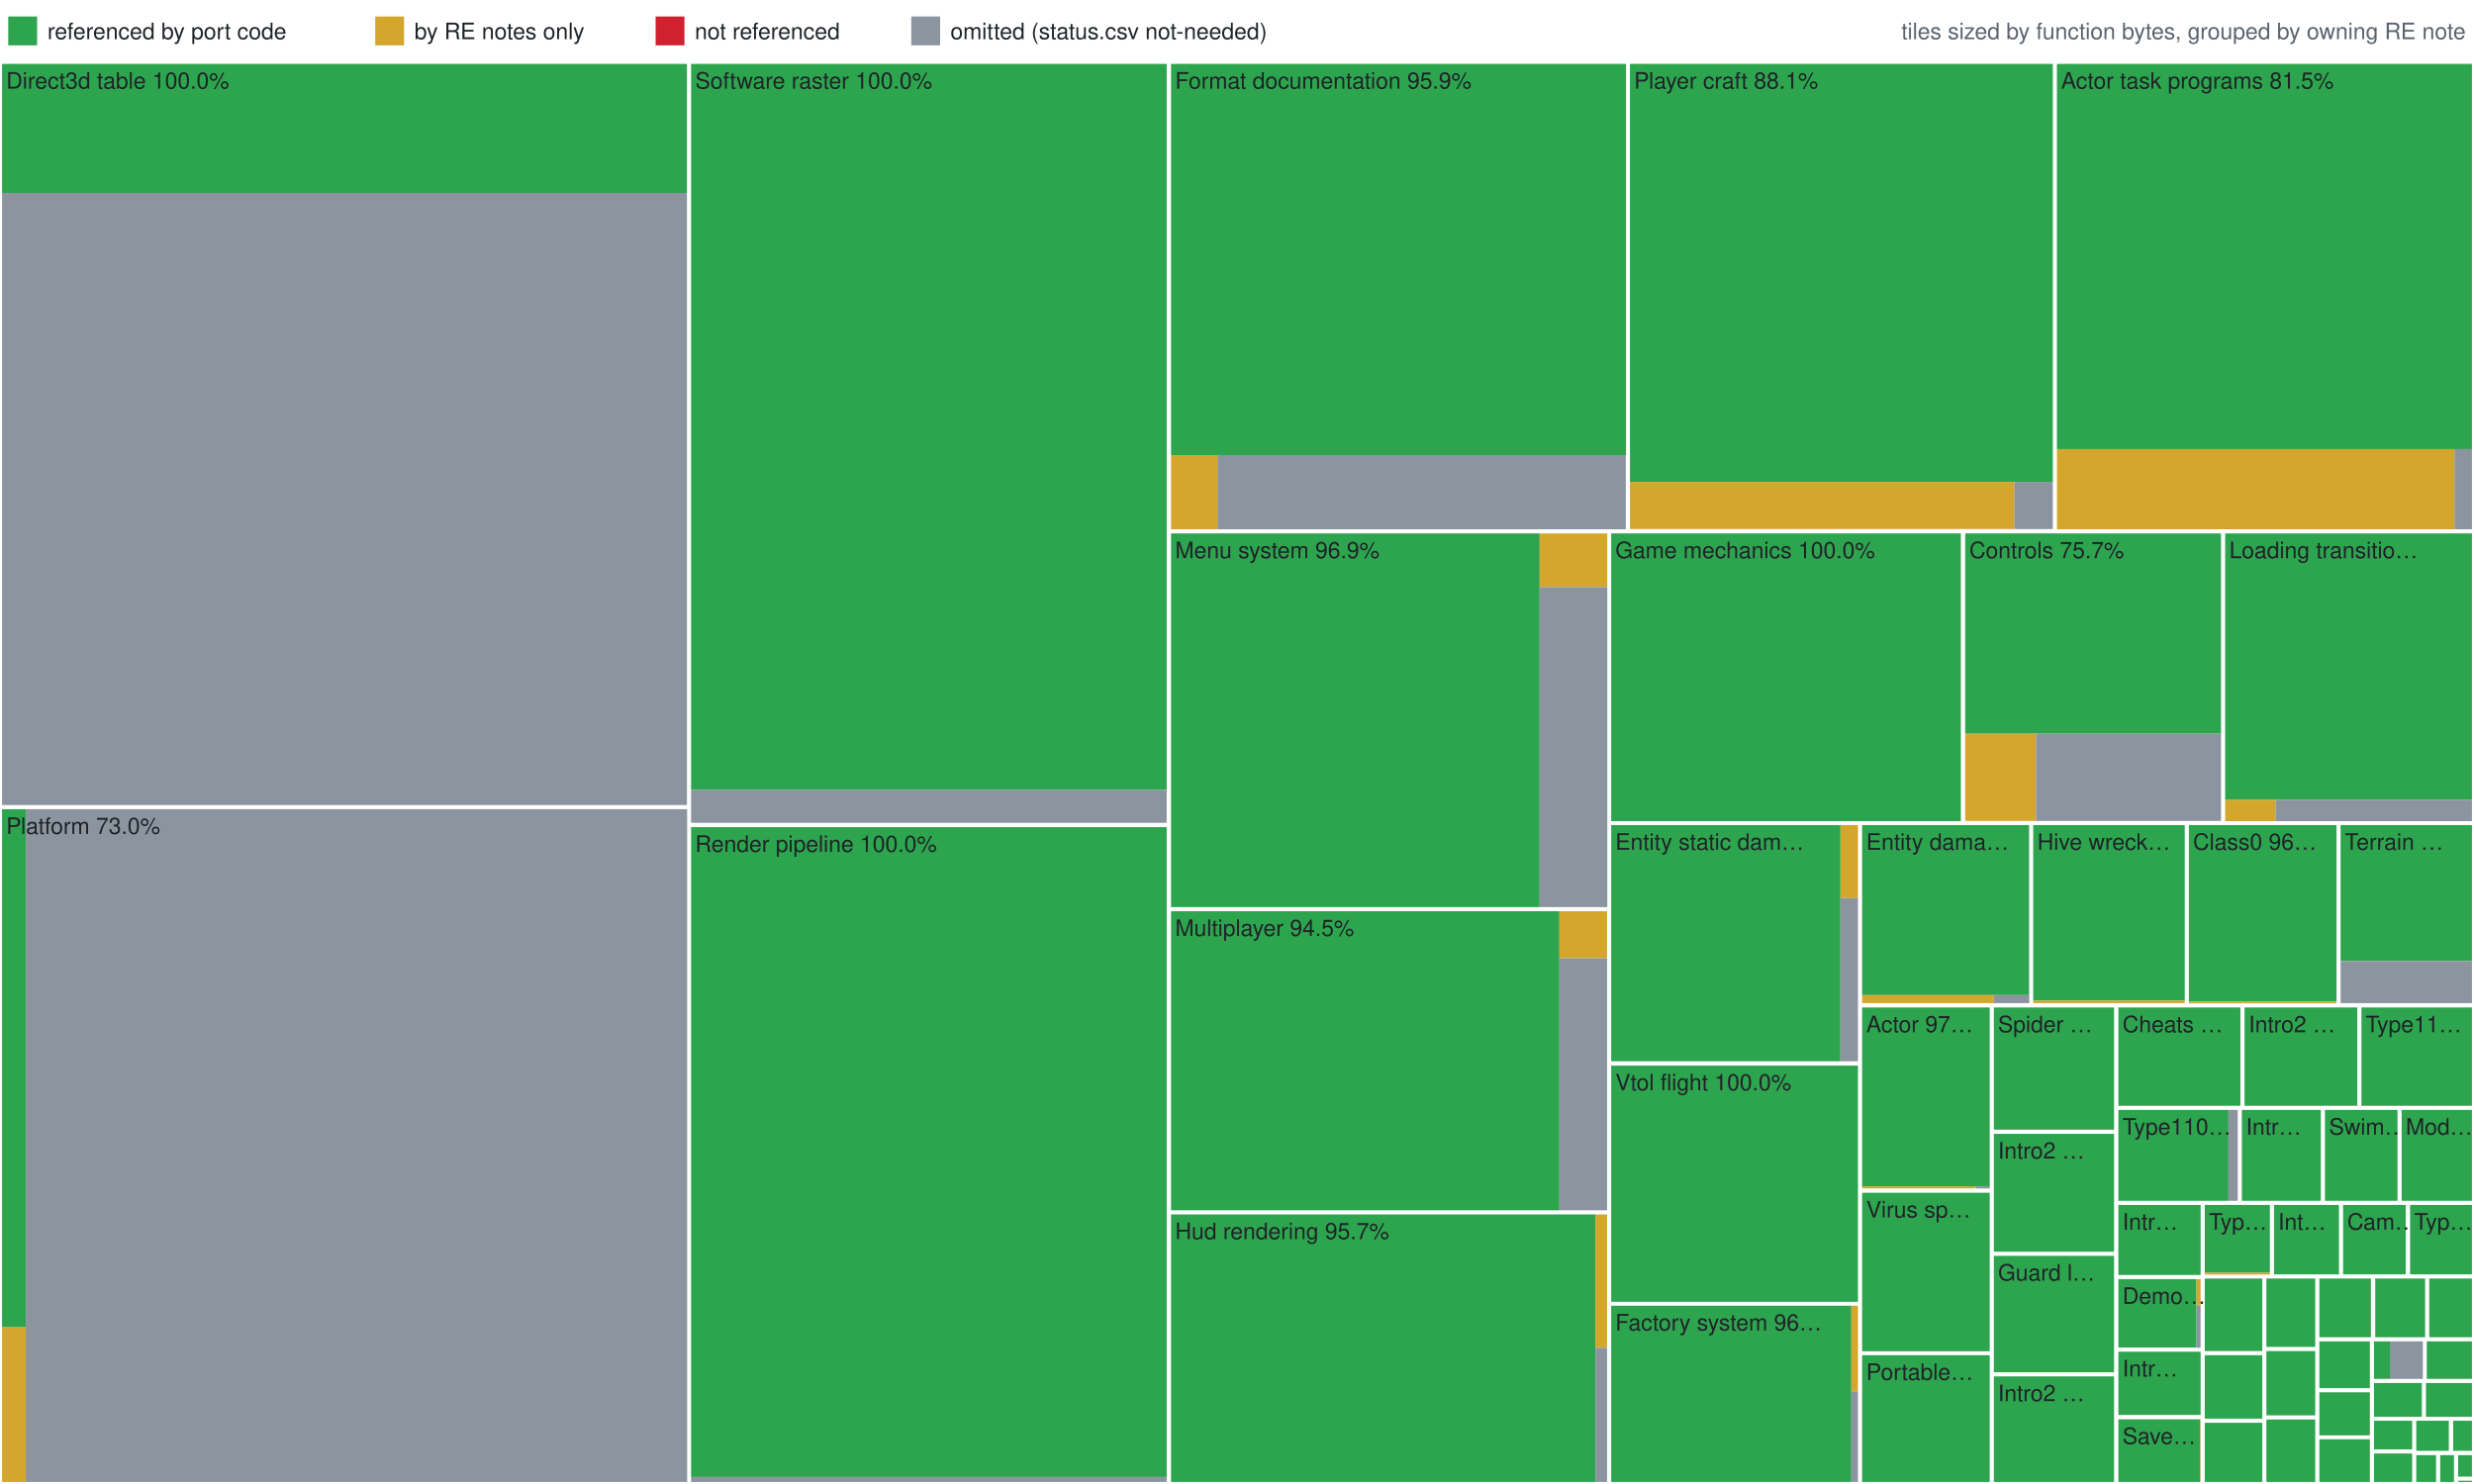
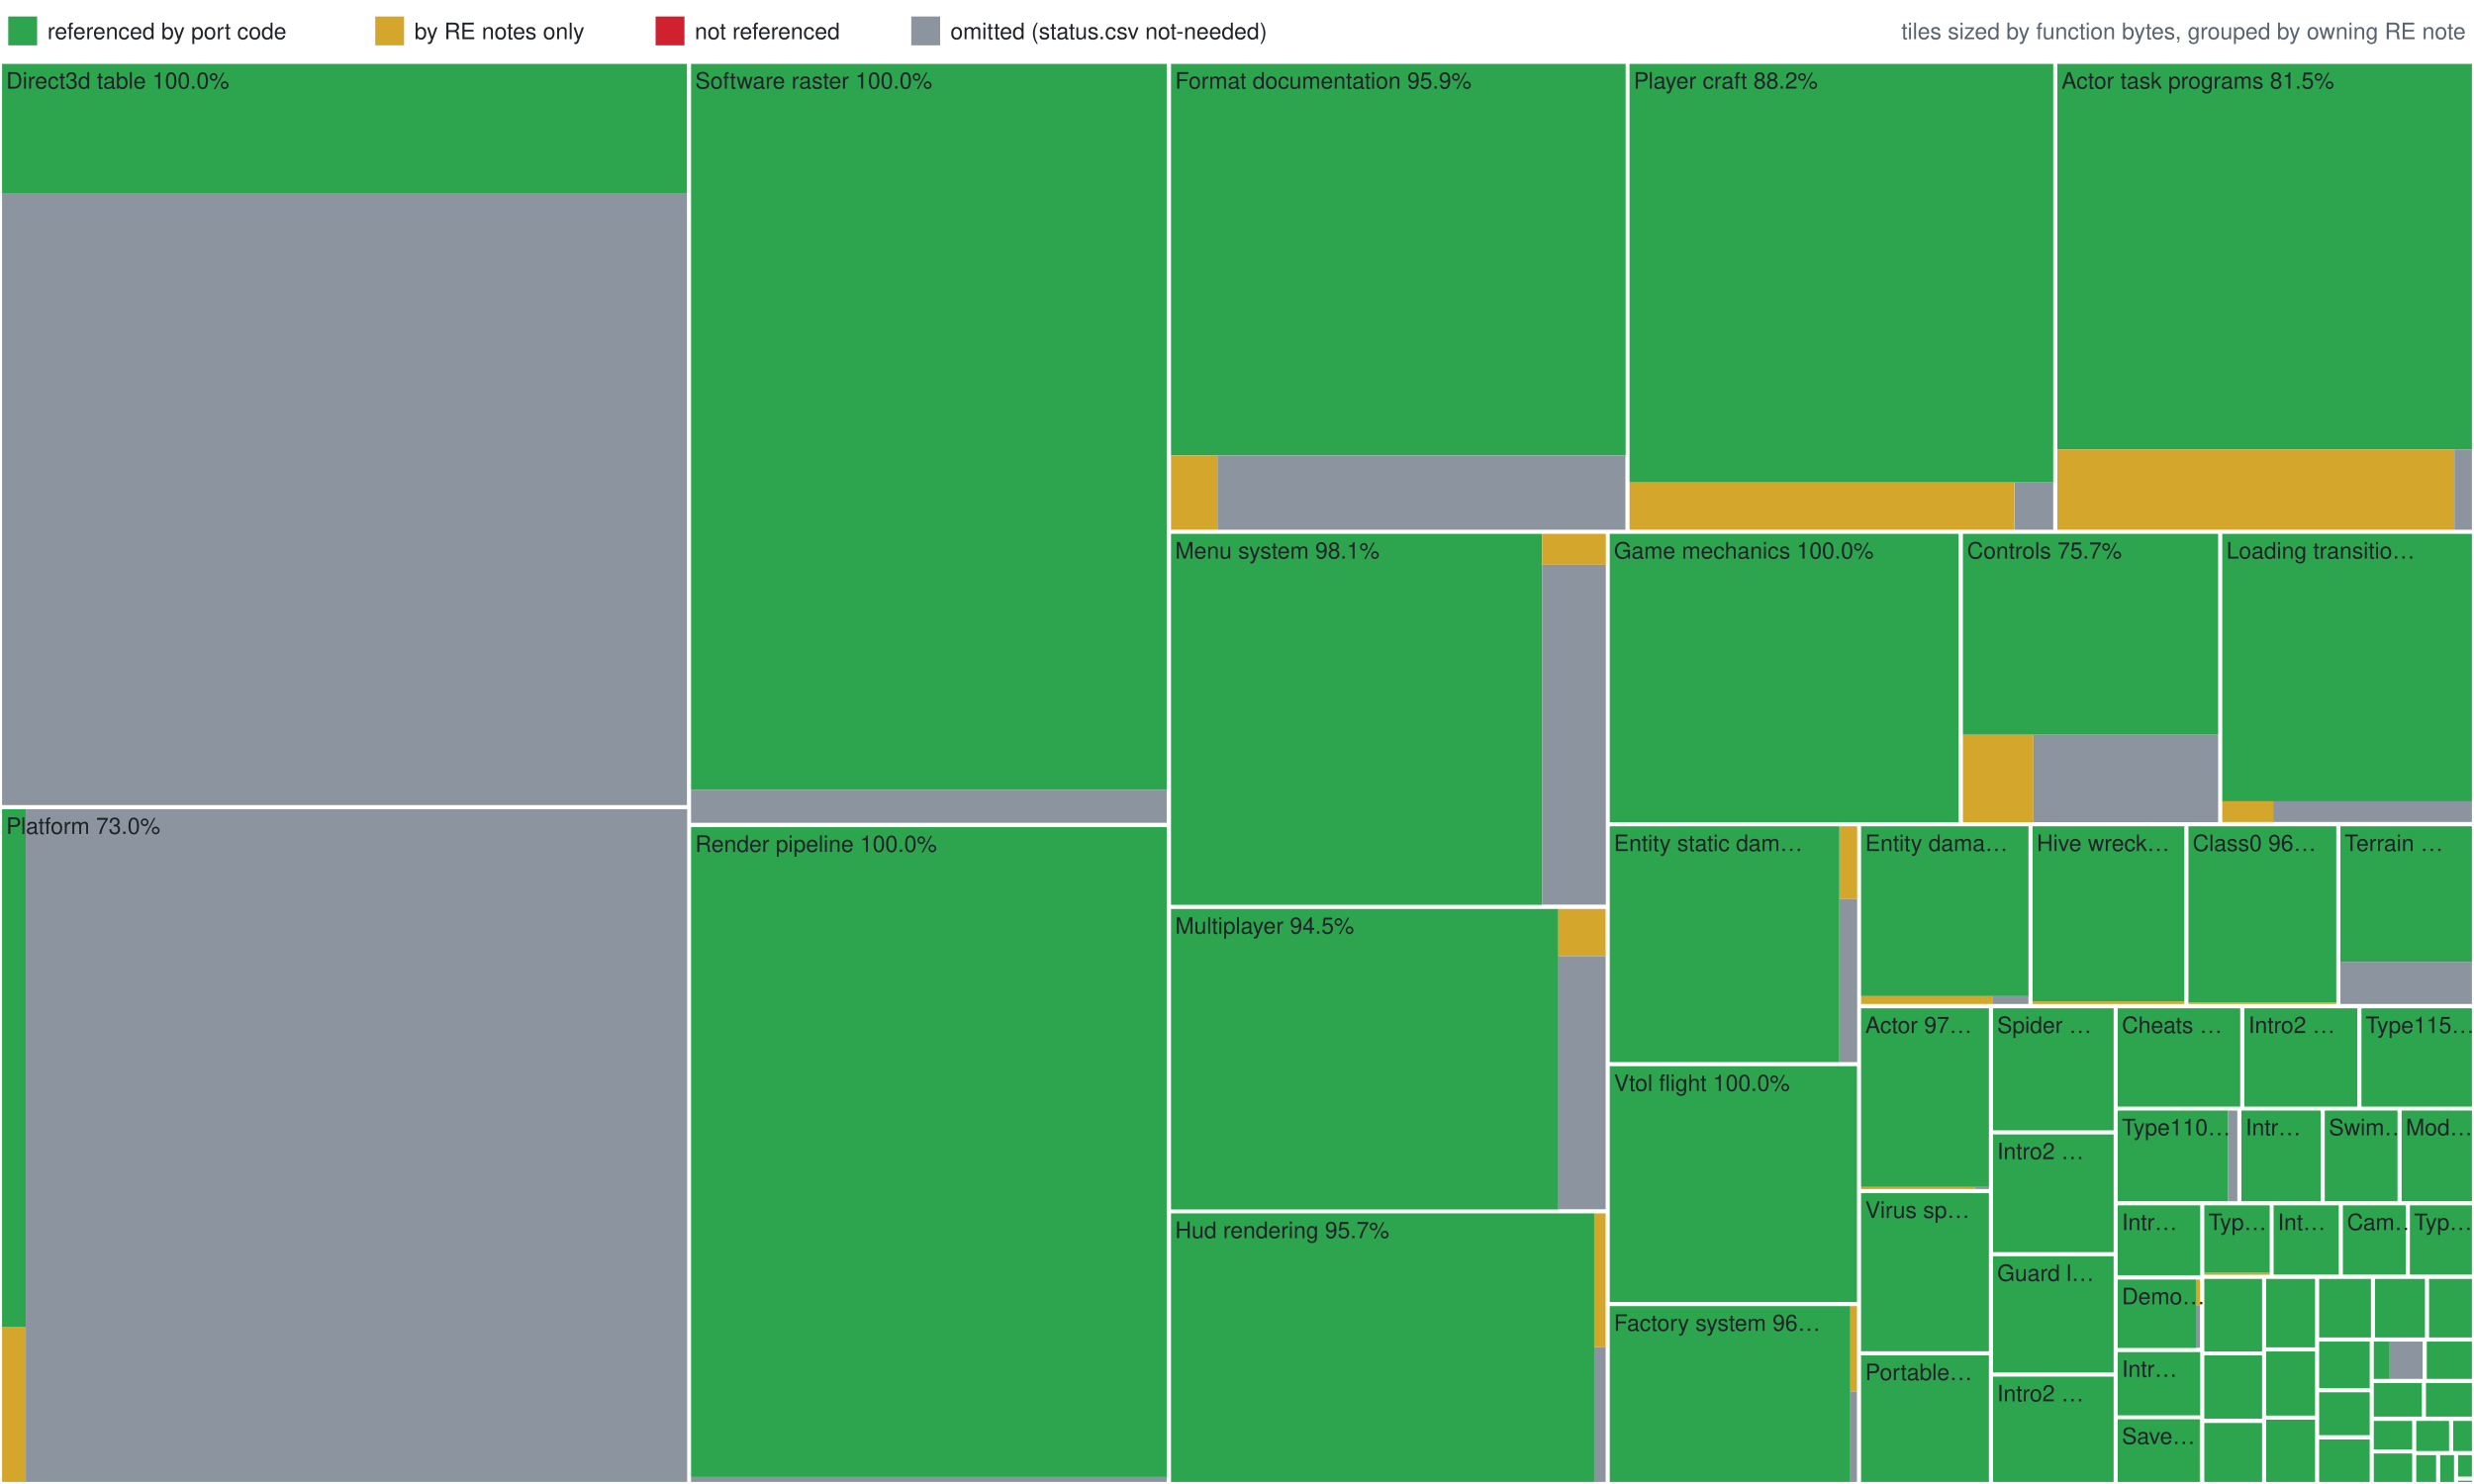
<svg xmlns="http://www.w3.org/2000/svg" width="1200" height="720" viewBox="0 0 1200 720" font-family="Segoe UI, Helvetica, Arial, sans-serif" font-size="11">
  <rect width="1200" height="720" fill="#ffffff" />
  <rect x="4" y="8" width="14" height="14" fill="#2da44e" />
  <text x="23" y="19" fill="#1f2328">referenced by port code</text>
  <rect x="182" y="8" width="14" height="14" fill="#d4a72c" />
  <text x="201" y="19" fill="#1f2328">by RE notes only</text>
  <rect x="318" y="8" width="14" height="14" fill="#cf222e" />
  <text x="337" y="19" fill="#1f2328">not referenced</text>
  <rect x="442" y="8" width="14" height="14" fill="#8c959f" />
  <text x="461" y="19" fill="#1f2328">omitted (status.csv not-needed)</text>
  <text x="1196" y="19" fill="#59636e" text-anchor="end">tiles sized by function bytes, grouped by owning RE note</text>
  <g>
    <rect x="1" y="31" width="332.2" height="62.6" fill="#2da44e" />
    <rect x="1" y="93.6" width="332.2" height="297" fill="#8c959f" />
    <text x="3" y="43" fill="#1f2328">Direct3d table 100.0%</text>
  </g>
  <g>
    <rect x="1" y="392.6" width="11.5" height="251.4" fill="#2da44e" />
    <rect x="1" y="644" width="11.5" height="75" fill="#d4a72c" />
    <rect x="12.5" y="392.6" width="320.8" height="326.4" fill="#8c959f" />
    <text x="3" y="404.6" fill="#1f2328">Platform 73.0%</text>
  </g>
  <g>
    <rect x="335.2" y="31" width="230.7" height="352.3" fill="#2da44e" />
    <rect x="335.2" y="383.3" width="230.7" height="15.9" fill="#8c959f" />
    <text x="337.2" y="43" fill="#1f2328">Software raster 100.0%</text>
  </g>
  <g>
    <rect x="335.2" y="401.3" width="230.7" height="315.3" fill="#2da44e" />
    <rect x="335.2" y="716.6" width="230.7" height="2.4" fill="#8c959f" />
    <text x="337.2" y="413.3" fill="#1f2328">Render pipeline 100.0%</text>
  </g>
  <g>
-     <rect x="568" y="31" width="220.7" height="189.8" fill="#2da44e" />
-     <rect x="568" y="220.8" width="22.7" height="36" fill="#d4a72c" />
-     <rect x="590.6" y="220.8" width="198" height="36" fill="#8c959f" />
+     <rect x="568" y="31" width="220.5" height="190" fill="#2da44e" />
+     <rect x="568" y="221" width="22.7" height="36" fill="#d4a72c" />
+     <rect x="590.6" y="221" width="197.8" height="36" fill="#8c959f" />
    <text x="570" y="43" fill="#1f2328">Format documentation 95.9%</text>
  </g>
  <g>
-     <rect x="790.6" y="31" width="205.1" height="202.8" fill="#2da44e" />
-     <rect x="790.6" y="233.8" width="186.4" height="22.9" fill="#d4a72c" />
-     <rect x="977" y="233.8" width="18.7" height="22.9" fill="#8c959f" />
-     <text x="792.6" y="43" fill="#1f2328">Player craft 88.1%</text>
-   </g>
-   <g>
-     <rect x="997.7" y="31" width="201.3" height="186.9" fill="#2da44e" />
-     <rect x="997.7" y="217.9" width="192.8" height="38.9" fill="#d4a72c" />
-     <rect x="1190.5" y="217.9" width="8.5" height="38.9" fill="#8c959f" />
-     <text x="999.7" y="43" fill="#1f2328">Actor task programs 81.5%</text>
-   </g>
-   <g>
-     <rect x="568" y="258.8" width="178.8" height="181.3" fill="#2da44e" />
-     <rect x="746.8" y="258.8" width="32.8" height="26" fill="#d4a72c" />
-     <rect x="746.8" y="284.8" width="32.8" height="155.3" fill="#8c959f" />
-     <text x="570" y="270.8" fill="#1f2328">Menu system 96.9%</text>
-   </g>
-   <g>
-     <rect x="568" y="442.1" width="188.4" height="145.1" fill="#2da44e" />
-     <rect x="756.4" y="442.1" width="23.1" height="22.8" fill="#d4a72c" />
-     <rect x="756.4" y="464.9" width="23.1" height="122.3" fill="#8c959f" />
-     <text x="570" y="454.1" fill="#1f2328">Multiplayer 94.5%</text>
-   </g>
-   <g>
-     <rect x="568" y="589.2" width="206" height="129.8" fill="#2da44e" />
-     <rect x="773.9" y="589.2" width="5.6" height="64.7" fill="#d4a72c" />
-     <rect x="773.9" y="653.9" width="5.6" height="65.1" fill="#8c959f" />
-     <text x="570" y="601.2" fill="#1f2328">Hud rendering 95.7%</text>
-   </g>
-   <g>
-     <rect x="781.5" y="258.8" width="169.6" height="139.6" fill="#2da44e" />
-     <text x="783.5" y="270.8" fill="#1f2328">Game mechanics 100.0%</text>
-   </g>
-   <g>
-     <rect x="953.2" y="258.8" width="124.1" height="97.2" fill="#2da44e" />
-     <rect x="953.2" y="356" width="34.3" height="42.3" fill="#d4a72c" />
-     <rect x="987.5" y="356" width="89.8" height="42.3" fill="#8c959f" />
-     <text x="955.2" y="270.8" fill="#1f2328">Controls 75.7%</text>
-   </g>
-   <g>
-     <rect x="1079.3" y="258.8" width="119.7" height="129.3" fill="#2da44e" />
-     <rect x="1079.3" y="388.1" width="24.4" height="10.3" fill="#d4a72c" />
-     <rect x="1103.7" y="388.1" width="95.3" height="10.3" fill="#8c959f" />
-     <text x="1081.3" y="270.8" fill="#1f2328">Loading transitio…</text>
-   </g>
-   <g>
-     <rect x="781.5" y="400.3" width="111.2" height="114.6" fill="#2da44e" />
-     <rect x="892.8" y="400.3" width="8.4" height="35.4" fill="#d4a72c" />
-     <rect x="892.8" y="435.7" width="8.4" height="79.2" fill="#8c959f" />
-     <text x="783.5" y="412.3" fill="#1f2328">Entity static dam…</text>
-   </g>
-   <g>
-     <rect x="781.5" y="517" width="119.7" height="114.6" fill="#2da44e" />
-     <text x="783.5" y="529" fill="#1f2328">Vtol flight 100.0%</text>
-   </g>
-   <g>
-     <rect x="781.5" y="633.5" width="116.5" height="85.5" fill="#2da44e" />
-     <rect x="898" y="633.5" width="3.2" height="41.4" fill="#d4a72c" />
-     <rect x="898" y="675" width="3.2" height="44" fill="#8c959f" />
-     <text x="783.5" y="645.5" fill="#1f2328">Factory system 96…</text>
-   </g>
-   <g>
-     <rect x="903.2" y="400.3" width="81" height="82.5" fill="#2da44e" />
-     <rect x="903.2" y="482.8" width="63.9" height="3.9" fill="#d4a72c" />
-     <rect x="967.1" y="482.8" width="17.2" height="3.9" fill="#8c959f" />
-     <text x="905.2" y="412.3" fill="#1f2328">Entity dama…</text>
-   </g>
-   <g>
-     <rect x="986.2" y="400.3" width="73.5" height="85.2" fill="#2da44e" />
-     <rect x="986.2" y="485.5" width="73.5" height="1.2" fill="#d4a72c" />
-     <text x="988.2" y="412.3" fill="#1f2328">Hive wreck…</text>
-   </g>
-   <g>
-     <rect x="1061.7" y="400.3" width="71.6" height="85.7" fill="#2da44e" />
-     <rect x="1061.7" y="486.1" width="71.6" height="0.7" fill="#d4a72c" />
-     <text x="1063.7" y="412.3" fill="#1f2328">Class0 96…</text>
-   </g>
-   <g>
-     <rect x="1135.3" y="400.3" width="63.7" height="66" fill="#2da44e" />
-     <rect x="1135.3" y="466.3" width="63.7" height="20.4" fill="#8c959f" />
-     <text x="1137.3" y="412.3" fill="#1f2328">Terrain …</text>
-   </g>
-   <g>
-     <rect x="903.2" y="488.8" width="61.9" height="86.9" fill="#2da44e" />
-     <rect x="903.2" y="575.6" width="55.1" height="1" fill="#d4a72c" />
-     <rect x="958.4" y="575.6" width="6.8" height="1" fill="#8c959f" />
-     <text x="905.2" y="500.8" fill="#1f2328">Actor 97…</text>
-   </g>
-   <g>
-     <rect x="903.2" y="578.7" width="61.9" height="76.9" fill="#2da44e" />
-     <text x="905.2" y="590.7" fill="#1f2328">Virus sp…</text>
-   </g>
-   <g>
-     <rect x="903.2" y="657.5" width="61.9" height="61.5" fill="#2da44e" />
-     <text x="905.2" y="669.5" fill="#1f2328">Portable…</text>
-   </g>
-   <g>
-     <rect x="967.1" y="488.8" width="58.3" height="59.3" fill="#2da44e" />
-     <text x="969.1" y="500.8" fill="#1f2328">Spider …</text>
-   </g>
-   <g>
-     <rect x="967.1" y="550.1" width="58.3" height="57.2" fill="#2da44e" />
-     <text x="969.1" y="562.1" fill="#1f2328">Intro2 …</text>
-   </g>
-   <g>
-     <rect x="967.1" y="609.3" width="58.3" height="56.5" fill="#2da44e" />
-     <text x="969.1" y="621.3" fill="#1f2328">Guard l…</text>
-   </g>
-   <g>
-     <rect x="967.1" y="667.8" width="58.3" height="51.2" fill="#2da44e" />
-     <text x="969.1" y="679.8" fill="#1f2328">Intro2 …</text>
-   </g>
-   <g>
-     <rect x="1027.5" y="488.8" width="59.2" height="47.7" fill="#2da44e" />
-     <rect x="1086.7" y="488.8" width="0" height="47.7" fill="#8c959f" />
-     <text x="1029.5" y="500.8" fill="#1f2328">Cheats …</text>
-   </g>
-   <g>
-     <rect x="1088.7" y="488.8" width="54.7" height="47.7" fill="#2da44e" />
-     <text x="1090.7" y="500.8" fill="#1f2328">Intro2 …</text>
-   </g>
-   <g>
-     <rect x="1145.4" y="488.8" width="53.6" height="47.7" fill="#2da44e" />
-     <text x="1147.4" y="500.8" fill="#1f2328">Type11…</text>
-   </g>
-   <g>
-     <rect x="1027.5" y="538.5" width="53.4" height="44.1" fill="#2da44e" />
-     <rect x="1080.9" y="538.5" width="4.5" height="44.1" fill="#8c959f" />
-     <text x="1029.5" y="550.5" fill="#1f2328">Type110…</text>
-   </g>
-   <g>
-     <rect x="1087.4" y="538.5" width="38.3" height="44.1" fill="#2da44e" />
-     <text x="1089.4" y="550.5" fill="#1f2328">Intr…</text>
-   </g>
-   <g>
-     <rect x="1127.7" y="538.5" width="35.2" height="44.1" fill="#2da44e" />
-     <text x="1129.7" y="550.5" fill="#1f2328">Swim…</text>
-   </g>
-   <g>
-     <rect x="1164.9" y="538.5" width="34.1" height="44.1" fill="#2da44e" />
-     <text x="1166.9" y="550.5" fill="#1f2328">Mod…</text>
-   </g>
-   <g>
-     <rect x="1027.5" y="584.6" width="39.9" height="34" fill="#2da44e" />
-     <text x="1029.5" y="596.6" fill="#1f2328">Intr…</text>
-   </g>
-   <g>
-     <rect x="1027.5" y="620.6" width="37.9" height="33.2" fill="#2da44e" />
-     <rect x="1065.4" y="620.6" width="2" height="12.9" fill="#d4a72c" />
-     <rect x="1065.4" y="633.5" width="2" height="20.4" fill="#8c959f" />
-     <text x="1029.5" y="632.6" fill="#1f2328">Demo…</text>
-   </g>
-   <g>
-     <rect x="1027.5" y="655.8" width="39.9" height="30.7" fill="#2da44e" />
-     <text x="1029.5" y="667.8" fill="#1f2328">Intr…</text>
-   </g>
-   <g>
-     <rect x="1027.5" y="688.6" width="39.7" height="30.4" fill="#2da44e" />
-     <rect x="1067.2" y="688.6" width="0.2" height="30.4" fill="#d4a72c" />
-     <text x="1029.5" y="700.6" fill="#1f2328">Save…</text>
-   </g>
-   <g>
-     <rect x="1069.4" y="584.6" width="31.6" height="32.9" fill="#2da44e" />
-     <rect x="1069.4" y="617.5" width="31.6" height="0.9" fill="#d4a72c" />
-     <text x="1071.4" y="596.6" fill="#1f2328">Typ…</text>
-   </g>
-   <g>
-     <rect x="1103" y="584.6" width="31.5" height="33.7" fill="#2da44e" />
-     <text x="1105" y="596.6" fill="#1f2328">Int…</text>
-   </g>
-   <g>
-     <rect x="1136.5" y="584.6" width="30.4" height="33.7" fill="#2da44e" />
-     <text x="1138.5" y="596.6" fill="#1f2328">Cam…</text>
-   </g>
-   <g>
-     <rect x="1169" y="584.6" width="30" height="33.7" fill="#2da44e" />
-     <text x="1171" y="596.6" fill="#1f2328">Typ…</text>
-   </g>
-   <g>
-     <rect x="1069.4" y="620.3" width="27.9" height="35.2" fill="#2da44e" />
-   </g>
-   <g>
-     <rect x="1069.4" y="657.5" width="27.9" height="30.8" fill="#2da44e" />
-   </g>
-   <g>
-     <rect x="1069.4" y="690.3" width="27.9" height="28.7" fill="#2da44e" />
-   </g>
-   <g>
-     <rect x="1099.3" y="620.3" width="23.7" height="33.2" fill="#2da44e" />
-   </g>
-   <g>
-     <rect x="1099.3" y="655.5" width="23.7" height="31.2" fill="#2da44e" />
-   </g>
-   <g>
-     <rect x="1099.3" y="688.7" width="23.7" height="30.3" fill="#2da44e" />
-   </g>
-   <g>
-     <rect x="1125" y="620.3" width="25" height="28.5" fill="#2da44e" />
-   </g>
-   <g>
-     <rect x="1152.1" y="620.3" width="24.2" height="28.5" fill="#2da44e" />
-   </g>
-   <g>
-     <rect x="1178.3" y="620.3" width="20.7" height="28.5" fill="#2da44e" />
-   </g>
-   <g>
-     <rect x="1125" y="650.8" width="24.5" height="22.7" fill="#2da44e" />
-   </g>
-   <g>
-     <rect x="1125" y="675.5" width="24.5" height="20.9" fill="#2da44e" />
-   </g>
-   <g>
-     <rect x="1125" y="698.3" width="24.5" height="20.7" fill="#2da44e" />
-   </g>
-   <g>
-     <rect x="1151.5" y="650.8" width="7.7" height="18.2" fill="#2da44e" />
-     <rect x="1159.2" y="650.8" width="16" height="18.2" fill="#8c959f" />
-   </g>
-   <g>
-     <rect x="1177.1" y="650.8" width="21.9" height="18.2" fill="#2da44e" />
-   </g>
-   <g>
-     <rect x="1151.5" y="671" width="23.2" height="16.4" fill="#2da44e" />
-   </g>
-   <g>
-     <rect x="1176.7" y="671" width="22.3" height="16.4" fill="#2da44e" />
-   </g>
-   <g>
-     <rect x="1151.5" y="689.3" width="18.5" height="13.9" fill="#2da44e" />
-   </g>
-   <g>
-     <rect x="1151.5" y="705.2" width="18.5" height="13.8" fill="#2da44e" />
-   </g>
-   <g>
-     <rect x="1172" y="689.3" width="15.8" height="14.6" fill="#2da44e" />
-   </g>
-   <g>
-     <rect x="1189.9" y="689.3" width="9.1" height="14.6" fill="#2da44e" />
+     <rect x="790.4" y="31" width="205.5" height="203.1" fill="#2da44e" />
+     <rect x="790.4" y="234.1" width="186.7" height="22.9" fill="#d4a72c" />
+     <rect x="977.2" y="234.1" width="18.7" height="22.9" fill="#8c959f" />
+     <text x="792.4" y="43" fill="#1f2328">Player craft 88.2%</text>
+   </g>
+   <g>
+     <rect x="997.9" y="31" width="201.1" height="187.1" fill="#2da44e" />
+     <rect x="997.9" y="218.1" width="192.6" height="38.9" fill="#d4a72c" />
+     <rect x="1190.5" y="218.1" width="8.5" height="38.9" fill="#8c959f" />
+     <text x="999.9" y="43" fill="#1f2328">Actor task programs 81.5%</text>
+   </g>
+   <g>
+     <rect x="568" y="259" width="180" height="180" fill="#2da44e" />
+     <rect x="748" y="259" width="30.9" height="15" fill="#d4a72c" />
+     <rect x="748" y="274" width="30.9" height="164.9" fill="#8c959f" />
+     <text x="570" y="271" fill="#1f2328">Menu system 98.1%</text>
+   </g>
+   <g>
+     <rect x="568" y="441" width="187.9" height="145.8" fill="#2da44e" />
+     <rect x="755.8" y="441" width="23" height="22.9" fill="#d4a72c" />
+     <rect x="755.8" y="463.9" width="23" height="122.8" fill="#8c959f" />
+     <text x="570" y="453" fill="#1f2328">Multiplayer 94.5%</text>
+   </g>
+   <g>
+     <rect x="568" y="588.7" width="205.3" height="130.3" fill="#2da44e" />
+     <rect x="773.2" y="588.7" width="5.6" height="64.9" fill="#d4a72c" />
+     <rect x="773.2" y="653.6" width="5.6" height="65.4" fill="#8c959f" />
+     <text x="570" y="600.7" fill="#1f2328">Hud rendering 95.7%</text>
+   </g>
+   <g>
+     <rect x="780.8" y="259" width="169.2" height="139.9" fill="#2da44e" />
+     <text x="782.8" y="271" fill="#1f2328">Game mechanics 100.0%</text>
+   </g>
+   <g>
+     <rect x="952.1" y="259" width="123.8" height="97.5" fill="#2da44e" />
+     <rect x="952.1" y="356.5" width="34.2" height="42.4" fill="#d4a72c" />
+     <rect x="986.3" y="356.5" width="89.6" height="42.4" fill="#8c959f" />
+     <text x="954.1" y="271" fill="#1f2328">Controls 75.7%</text>
+   </g>
+   <g>
+     <rect x="1077.9" y="259" width="121.1" height="129.8" fill="#2da44e" />
+     <rect x="1077.9" y="388.7" width="24.7" height="10.1" fill="#d4a72c" />
+     <rect x="1102.6" y="388.7" width="96.4" height="10.1" fill="#8c959f" />
+     <text x="1079.9" y="271" fill="#1f2328">Loading transitio…</text>
+   </g>
+   <g>
+     <rect x="780.8" y="400.9" width="111.4" height="114.4" fill="#2da44e" />
+     <rect x="892.3" y="400.9" width="8.5" height="35.3" fill="#d4a72c" />
+     <rect x="892.3" y="436.2" width="8.5" height="79.1" fill="#8c959f" />
+     <text x="782.8" y="412.9" fill="#1f2328">Entity static dam…</text>
+   </g>
+   <g>
+     <rect x="780.8" y="517.3" width="119.9" height="114.4" fill="#2da44e" />
+     <text x="782.8" y="529.3" fill="#1f2328">Vtol flight 100.0%</text>
+   </g>
+   <g>
+     <rect x="780.8" y="633.7" width="116.7" height="85.3" fill="#2da44e" />
+     <rect x="897.5" y="633.7" width="3.2" height="41.4" fill="#d4a72c" />
+     <rect x="897.5" y="675.1" width="3.2" height="43.9" fill="#8c959f" />
+     <text x="782.8" y="645.7" fill="#1f2328">Factory system 96…</text>
+   </g>
+   <g>
+     <rect x="902.7" y="400.9" width="81.2" height="82.4" fill="#2da44e" />
+     <rect x="902.7" y="483.2" width="64" height="3.9" fill="#d4a72c" />
+     <rect x="966.7" y="483.2" width="17.2" height="3.9" fill="#8c959f" />
+     <text x="904.7" y="412.9" fill="#1f2328">Entity dama…</text>
+   </g>
+   <g>
+     <rect x="985.9" y="400.9" width="73.6" height="85.1" fill="#2da44e" />
+     <rect x="985.9" y="485.9" width="73.6" height="1.2" fill="#d4a72c" />
+     <text x="987.9" y="412.9" fill="#1f2328">Hive wreck…</text>
+   </g>
+   <g>
+     <rect x="1061.5" y="400.9" width="71.7" height="85.6" fill="#2da44e" />
+     <rect x="1061.5" y="486.4" width="71.7" height="0.7" fill="#d4a72c" />
+     <text x="1063.5" y="412.9" fill="#1f2328">Class0 96…</text>
+   </g>
+   <g>
+     <rect x="1135.2" y="400.9" width="63.8" height="65.9" fill="#2da44e" />
+     <rect x="1135.2" y="466.7" width="63.8" height="20.4" fill="#8c959f" />
+     <text x="1137.2" y="412.9" fill="#1f2328">Terrain …</text>
+   </g>
+   <g>
+     <rect x="902.7" y="489.2" width="62" height="86.7" fill="#2da44e" />
+     <rect x="902.7" y="575.9" width="55.2" height="1" fill="#d4a72c" />
+     <rect x="957.9" y="575.9" width="6.8" height="1" fill="#8c959f" />
+     <text x="904.7" y="501.2" fill="#1f2328">Actor 97…</text>
+   </g>
+   <g>
+     <rect x="902.7" y="578.9" width="62" height="76.7" fill="#2da44e" />
+     <text x="904.7" y="590.9" fill="#1f2328">Virus sp…</text>
+   </g>
+   <g>
+     <rect x="902.7" y="657.6" width="62" height="61.4" fill="#2da44e" />
+     <text x="904.7" y="669.6" fill="#1f2328">Portable…</text>
+   </g>
+   <g>
+     <rect x="966.7" y="489.2" width="58.5" height="59.2" fill="#2da44e" />
+     <text x="968.7" y="501.2" fill="#1f2328">Spider …</text>
+   </g>
+   <g>
+     <rect x="966.7" y="550.4" width="58.5" height="57.1" fill="#2da44e" />
+     <text x="968.7" y="562.4" fill="#1f2328">Intro2 …</text>
+   </g>
+   <g>
+     <rect x="966.7" y="609.5" width="58.5" height="56.4" fill="#2da44e" />
+     <text x="968.7" y="621.5" fill="#1f2328">Guard l…</text>
+   </g>
+   <g>
+     <rect x="966.7" y="667.9" width="58.5" height="51.1" fill="#2da44e" />
+     <text x="968.7" y="679.9" fill="#1f2328">Intro2 …</text>
+   </g>
+   <g>
+     <rect x="1027.2" y="489.2" width="59.4" height="47.7" fill="#2da44e" />
+     <rect x="1086.5" y="489.2" width="0" height="47.7" fill="#8c959f" />
+     <text x="1029.2" y="501.2" fill="#1f2328">Cheats …</text>
+   </g>
+   <g>
+     <rect x="1088.6" y="489.2" width="54.8" height="47.7" fill="#2da44e" />
+     <text x="1090.6" y="501.2" fill="#1f2328">Intro2 …</text>
+   </g>
+   <g>
+     <rect x="1145.4" y="489.2" width="53.6" height="47.7" fill="#2da44e" />
+     <text x="1147.4" y="501.2" fill="#1f2328">Type115…</text>
+   </g>
+   <g>
+     <rect x="1027.2" y="538.8" width="53.5" height="44" fill="#2da44e" />
+     <rect x="1080.7" y="538.8" width="4.5" height="44" fill="#8c959f" />
+     <text x="1029.2" y="550.8" fill="#1f2328">Type110…</text>
+   </g>
+   <g>
+     <rect x="1087.2" y="538.8" width="38.4" height="44" fill="#2da44e" />
+     <text x="1089.2" y="550.8" fill="#1f2328">Intr…</text>
+   </g>
+   <g>
+     <rect x="1127.6" y="538.8" width="35.3" height="44" fill="#2da44e" />
+     <text x="1129.6" y="550.8" fill="#1f2328">Swim…</text>
+   </g>
+   <g>
+     <rect x="1164.9" y="538.8" width="34.1" height="44" fill="#2da44e" />
+     <text x="1166.9" y="550.8" fill="#1f2328">Mod…</text>
+   </g>
+   <g>
+     <rect x="1027.2" y="584.8" width="40" height="33.9" fill="#2da44e" />
+     <text x="1029.2" y="596.8" fill="#1f2328">Intr…</text>
+   </g>
+   <g>
+     <rect x="1027.2" y="620.8" width="38" height="33.2" fill="#2da44e" />
+     <rect x="1065.1" y="620.8" width="2" height="12.8" fill="#d4a72c" />
+     <rect x="1065.1" y="633.6" width="2" height="20.3" fill="#8c959f" />
+     <text x="1029.2" y="632.8" fill="#1f2328">Demo…</text>
+   </g>
+   <g>
+     <rect x="1027.2" y="656" width="40" height="30.7" fill="#2da44e" />
+     <text x="1029.2" y="668" fill="#1f2328">Intr…</text>
+   </g>
+   <g>
+     <rect x="1027.2" y="688.6" width="39.8" height="30.4" fill="#2da44e" />
+     <rect x="1067" y="688.6" width="0.2" height="30.4" fill="#d4a72c" />
+     <text x="1029.2" y="700.6" fill="#1f2328">Save…</text>
+   </g>
+   <g>
+     <rect x="1069.2" y="584.8" width="31.7" height="32.8" fill="#2da44e" />
+     <rect x="1069.2" y="617.6" width="31.7" height="0.9" fill="#d4a72c" />
+     <text x="1071.2" y="596.8" fill="#1f2328">Typ…</text>
+   </g>
+   <g>
+     <rect x="1102.8" y="584.8" width="31.6" height="33.6" fill="#2da44e" />
+     <text x="1104.8" y="596.8" fill="#1f2328">Int…</text>
+   </g>
+   <g>
+     <rect x="1136.4" y="584.8" width="30.5" height="33.6" fill="#2da44e" />
+     <text x="1138.4" y="596.8" fill="#1f2328">Cam…</text>
+   </g>
+   <g>
+     <rect x="1168.9" y="584.8" width="30.1" height="33.6" fill="#2da44e" />
+     <text x="1170.9" y="596.8" fill="#1f2328">Typ…</text>
+   </g>
+   <g>
+     <rect x="1069.2" y="620.5" width="28" height="35.2" fill="#2da44e" />
+   </g>
+   <g>
+     <rect x="1069.2" y="657.6" width="28" height="30.7" fill="#2da44e" />
+   </g>
+   <g>
+     <rect x="1069.2" y="690.4" width="28" height="28.6" fill="#2da44e" />
+   </g>
+   <g>
+     <rect x="1099.2" y="620.5" width="23.7" height="33.2" fill="#2da44e" />
+   </g>
+   <g>
+     <rect x="1099.2" y="655.7" width="23.7" height="31.1" fill="#2da44e" />
+   </g>
+   <g>
+     <rect x="1099.2" y="688.8" width="23.7" height="30.2" fill="#2da44e" />
+   </g>
+   <g>
+     <rect x="1124.9" y="620.5" width="25.1" height="28.4" fill="#2da44e" />
+   </g>
+   <g>
+     <rect x="1152" y="620.5" width="24.2" height="28.4" fill="#2da44e" />
+   </g>
+   <g>
+     <rect x="1178.2" y="620.5" width="20.8" height="28.4" fill="#2da44e" />
+   </g>
+   <g>
+     <rect x="1124.9" y="650.9" width="24.5" height="22.6" fill="#2da44e" />
+   </g>
+   <g>
+     <rect x="1124.9" y="675.5" width="24.5" height="20.8" fill="#2da44e" />
+   </g>
+   <g>
+     <rect x="1124.9" y="698.4" width="24.5" height="20.6" fill="#2da44e" />
+   </g>
+   <g>
+     <rect x="1151.4" y="650.9" width="7.7" height="18.1" fill="#2da44e" />
+     <rect x="1159.1" y="650.9" width="16" height="18.1" fill="#8c959f" />
+   </g>
+   <g>
+     <rect x="1177.1" y="650.9" width="21.9" height="18.1" fill="#2da44e" />
+   </g>
+   <g>
+     <rect x="1151.4" y="671" width="23.3" height="16.3" fill="#2da44e" />
+   </g>
+   <g>
+     <rect x="1176.7" y="671" width="22.3" height="16.3" fill="#2da44e" />
+   </g>
+   <g>
+     <rect x="1151.4" y="689.4" width="18.6" height="13.8" fill="#2da44e" />
+   </g>
+   <g>
+     <rect x="1151.4" y="705.2" width="18.6" height="13.8" fill="#2da44e" />
+   </g>
+   <g>
+     <rect x="1172" y="689.4" width="15.9" height="14.6" fill="#2da44e" />
+   </g>
+   <g>
+     <rect x="1189.9" y="689.4" width="9.1" height="14.6" fill="#2da44e" />
  </g>
  <g>
    <rect x="1172" y="706" width="9.6" height="13" fill="#2da44e" />
  </g>
  <g>
    <rect x="1183.6" y="706" width="6.7" height="13" fill="#2da44e" />
  </g>
  <g>
    <rect x="1192.3" y="706" width="6.7" height="10.4" fill="#2da44e" />
  </g>
  <g>
    <rect x="1192.3" y="718.4" width="6.7" height="0.6" fill="#2da44e" />
  </g>
</svg>
